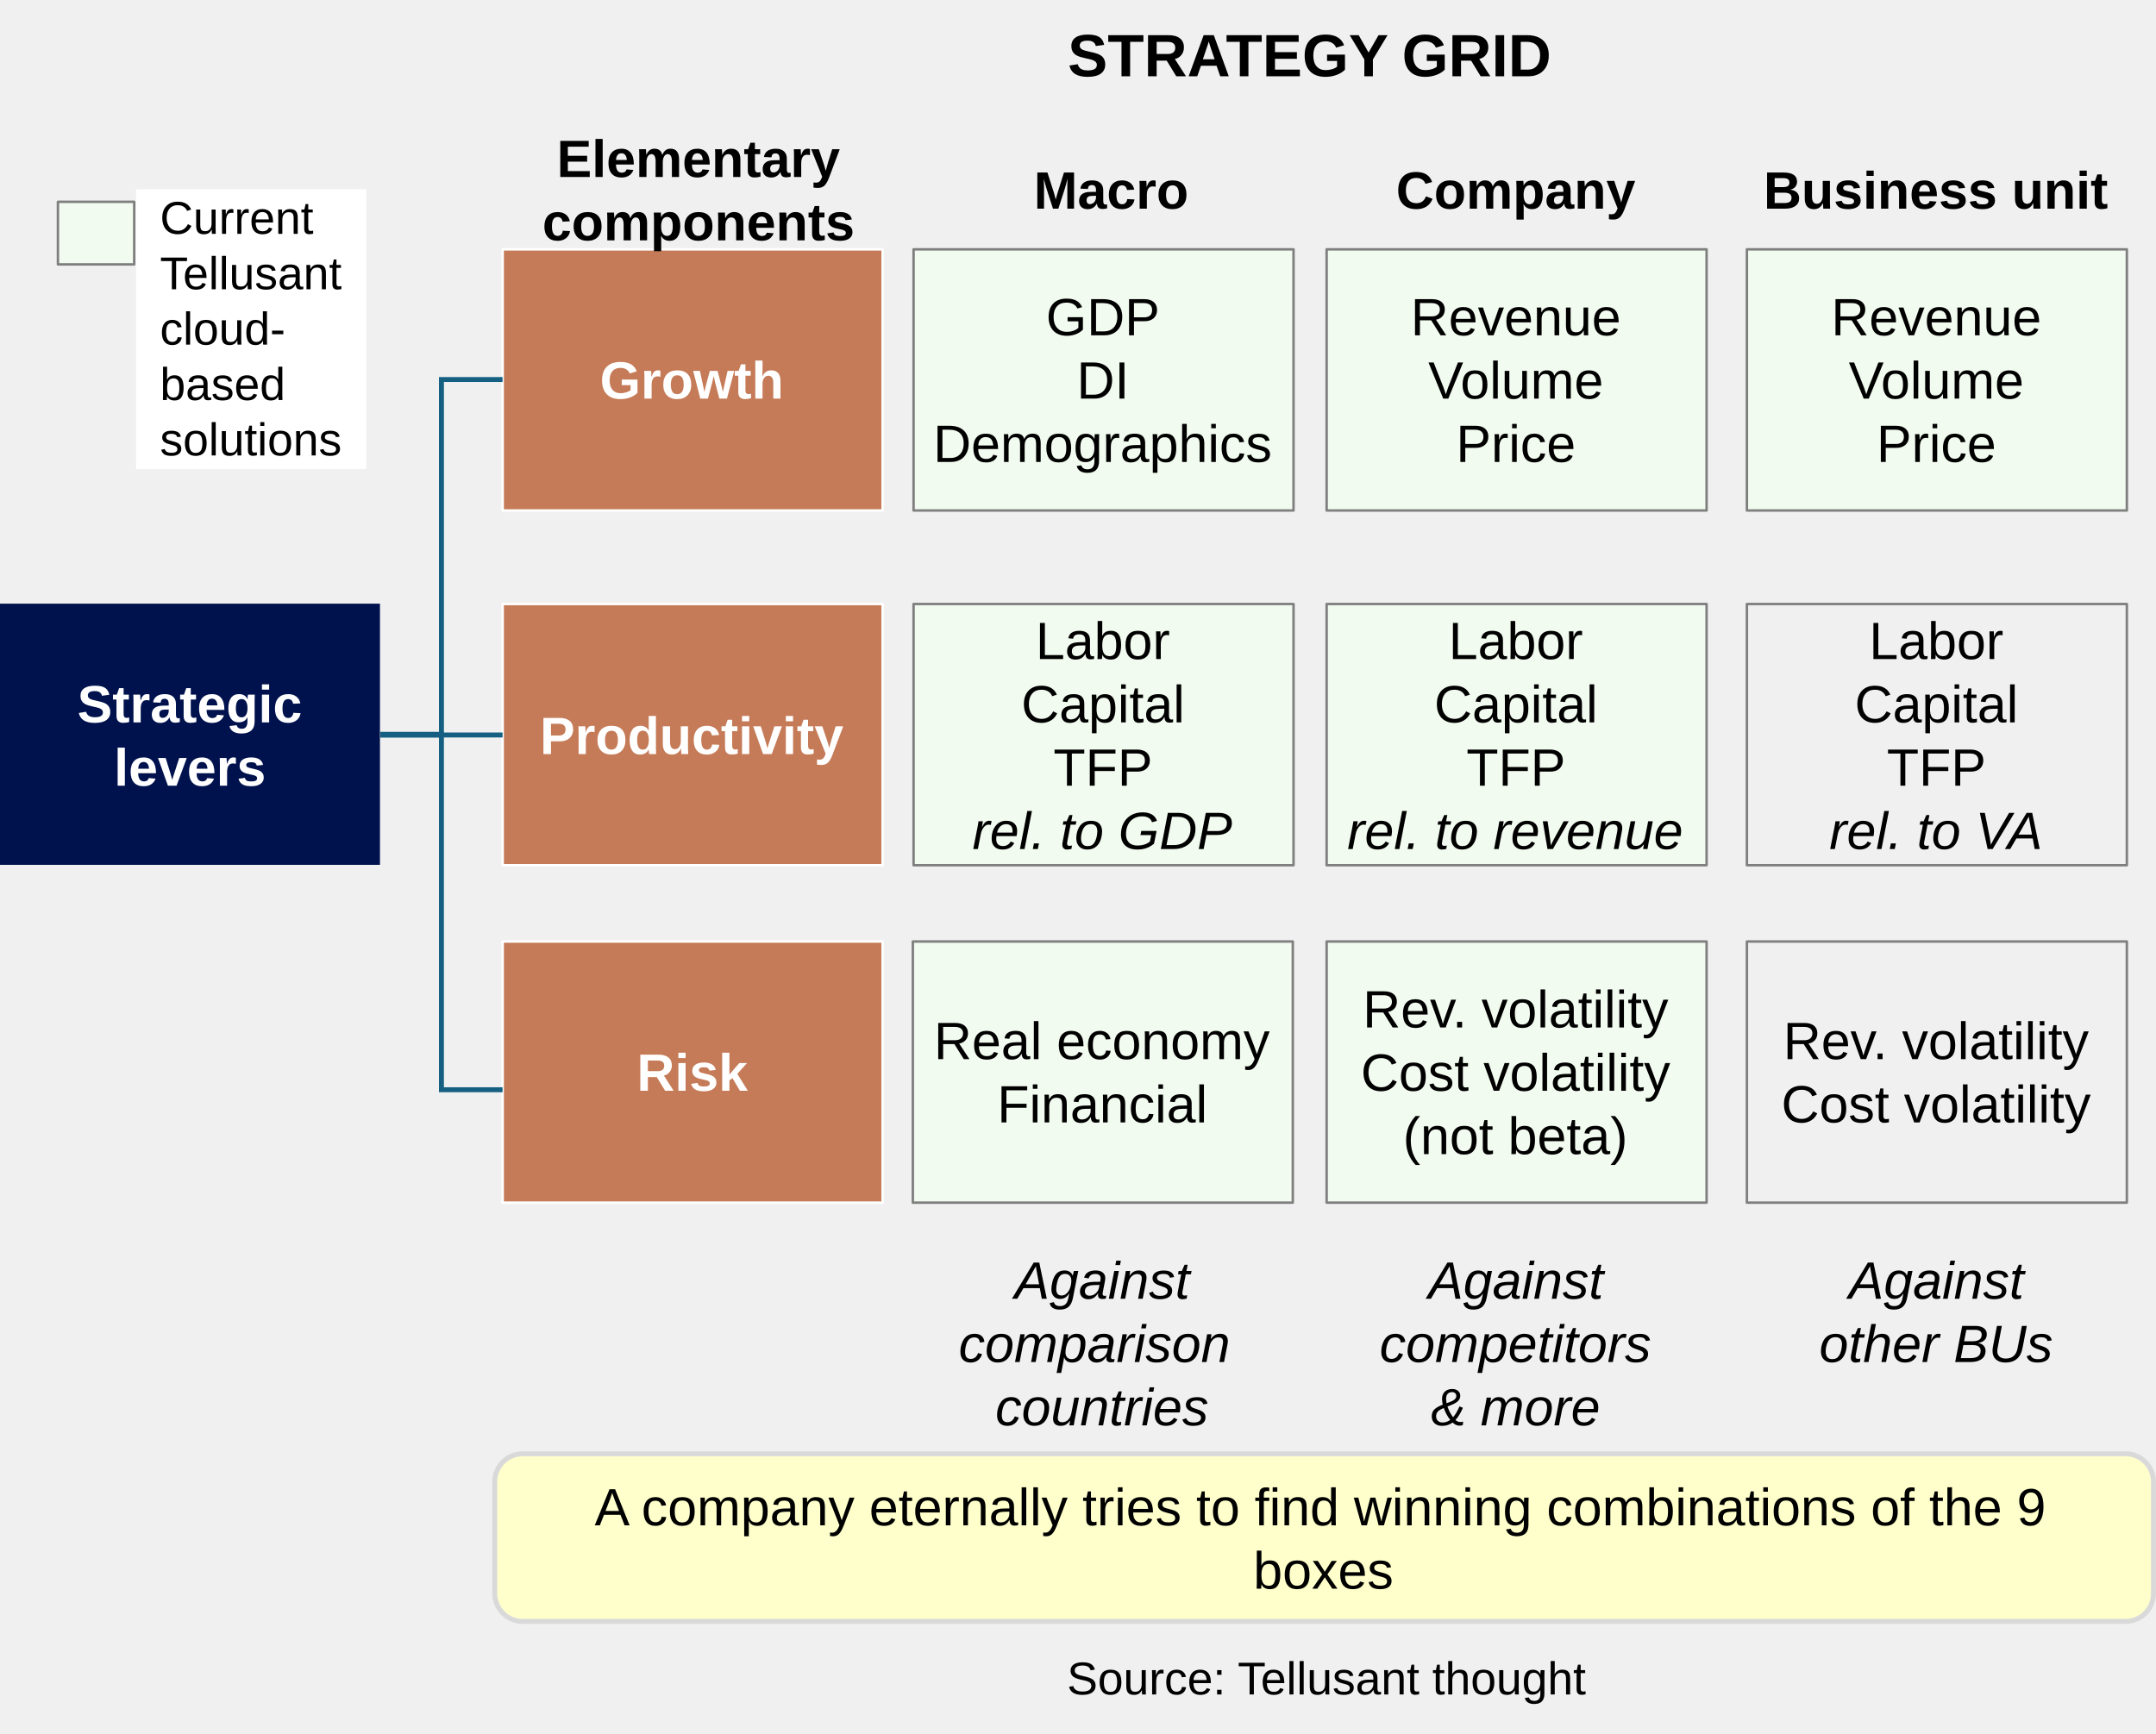
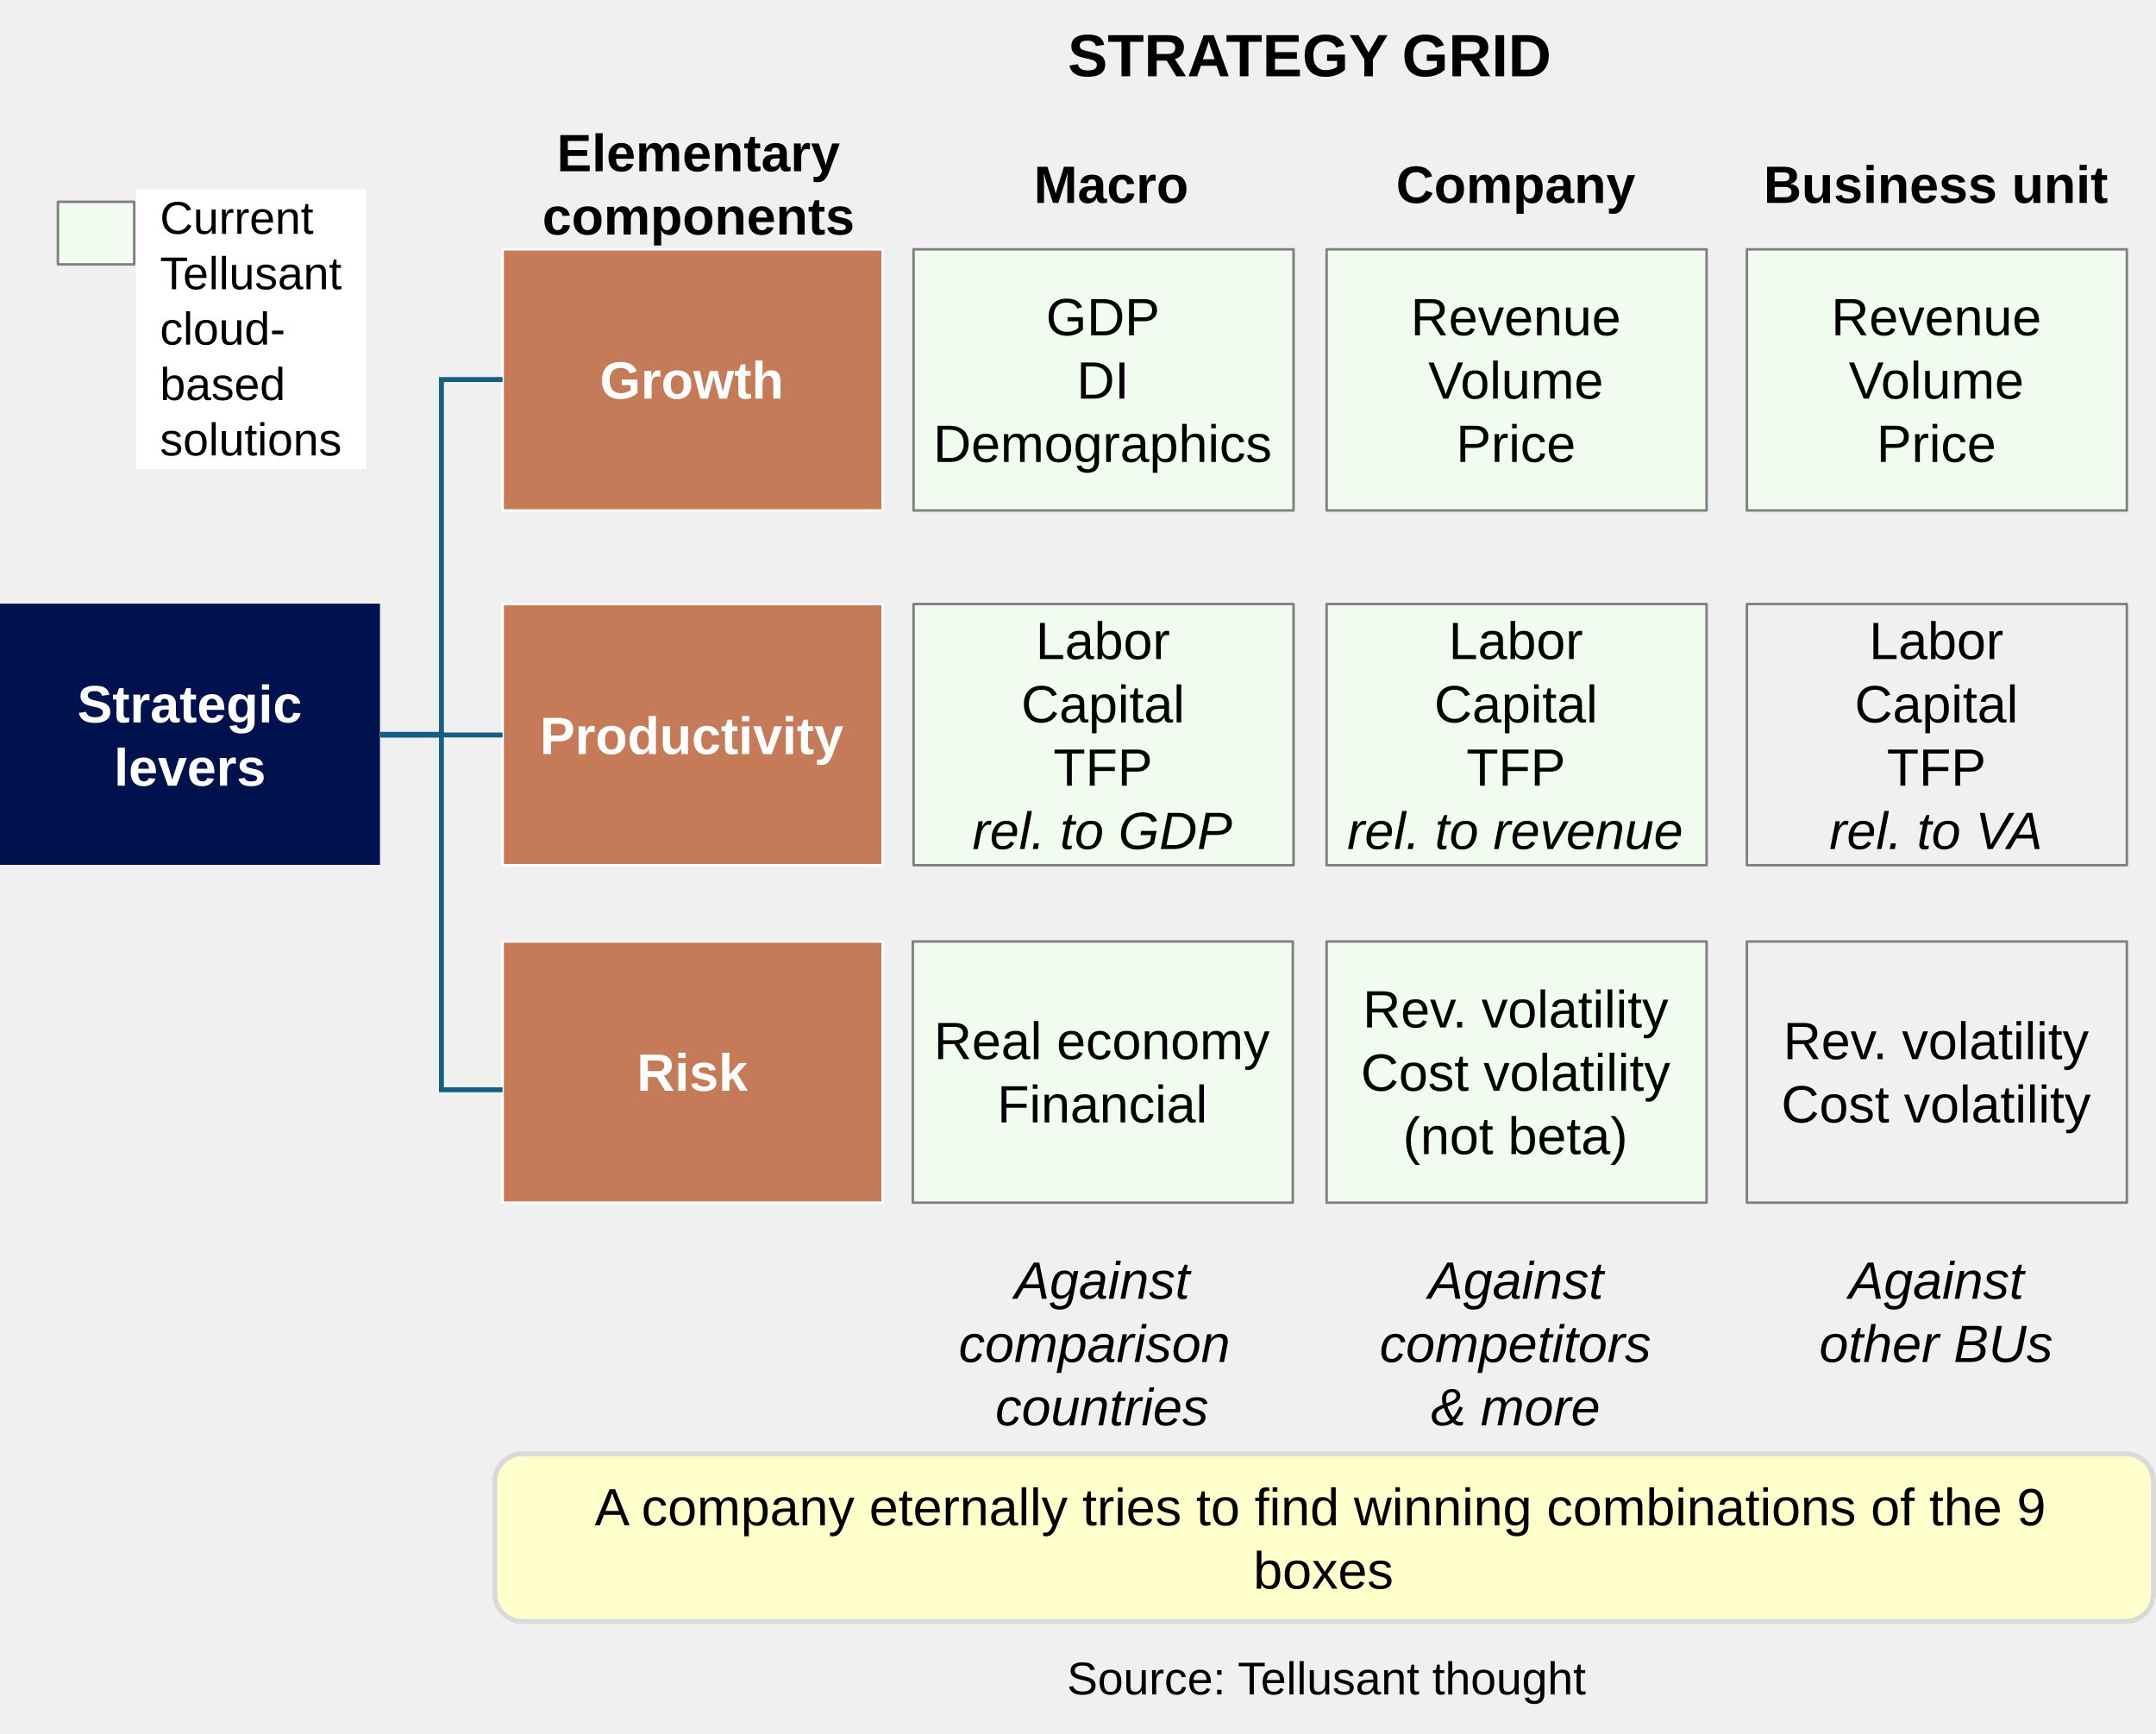
<svg xmlns="http://www.w3.org/2000/svg" width="2996" height="2409" xml:space="preserve" overflow="hidden">
  <g transform="translate(-507 -39)">
    <text font-family="Arial,Arial_MSFontService,sans-serif" font-weight="700" font-size="83" transform="matrix(1 0 0 1 1990.72 145)">STRATEGY </text>
    <text font-family="Arial,Arial_MSFontService,sans-serif" font-weight="700" font-size="83" transform="matrix(1 0 0 1 2455.19 145)">GRID</text>
    <path d="M1194.5 2098.33C1194.5 2076.89 1211.89 2059.5 1233.33 2059.5L3460.67 2059.5C3482.11 2059.5 3499.5 2076.89 3499.5 2098.33L3499.5 2253.67C3499.5 2275.11 3482.11 2292.5 3460.67 2292.5L1233.33 2292.5C1211.89 2292.5 1194.5 2275.11 1194.5 2253.67Z" stroke="#D9D9D9" stroke-width="6.875" stroke-miterlimit="8" fill="#FFFFCC" fill-rule="evenodd" />
    <text font-family="Arial,Arial_MSFontService,sans-serif" font-weight="400" font-size="73" transform="matrix(1 0 0 1 1333.36 2159)">A company eternally tries to find winning combinations of the 9 </text>
    <text font-family="Arial,Arial_MSFontService,sans-serif" font-weight="400" font-size="73" transform="matrix(1 0 0 1 2248.58 2247)">boxes</text>
    <rect x="1205.5" y="385.5" width="528" height="363" stroke="#FFFFFF" stroke-width="3.438" stroke-linejoin="round" stroke-miterlimit="10" fill="#C57B57" />
    <text fill="#FFFFFF" font-family="Arial,Arial_MSFontService,sans-serif" font-weight="700" font-size="73" transform="matrix(1 0 0 1 1340.62 593)">Growth</text>
    <rect x="1776.5" y="385.5" width="528" height="363" stroke="#7F7F7F" stroke-width="3.438" stroke-linejoin="round" stroke-miterlimit="10" fill="#F2FBEF" />
    <text font-family="Arial,Arial_MSFontService,sans-serif" font-weight="400" font-size="73" transform="matrix(1 0 0 1 1960.49 505)">GDP</text>
    <text font-family="Arial,Arial_MSFontService,sans-serif" font-weight="400" font-size="73" transform="matrix(1 0 0 1 2003.19 593)">DI</text>
    <text font-family="Arial,Arial_MSFontService,sans-serif" font-weight="400" font-size="73" transform="matrix(1 0 0 1 1803.81 681)">Demographics</text>
    <rect x="2350.5" y="385.5" width="528" height="363" stroke="#7F7F7F" stroke-width="3.438" stroke-linejoin="round" stroke-miterlimit="10" fill="#F2FBEF" />
    <text font-family="Arial,Arial_MSFontService,sans-serif" font-weight="400" font-size="73" transform="matrix(1 0 0 1 2467.34 505)">Revenue</text>
    <text font-family="Arial,Arial_MSFontService,sans-serif" font-weight="400" font-size="73" transform="matrix(1 0 0 1 2491.73 593)">Volume</text>
    <text font-family="Arial,Arial_MSFontService,sans-serif" font-weight="400" font-size="73" transform="matrix(1 0 0 1 2530.37 681)">Price</text>
    <rect x="2934.5" y="385.5" width="528" height="363" stroke="#7F7F7F" stroke-width="3.438" stroke-linejoin="round" stroke-miterlimit="10" fill="#F2FBEF" />
    <text font-family="Arial,Arial_MSFontService,sans-serif" font-weight="400" font-size="73" transform="matrix(1 0 0 1 3051.64 505)">Revenue</text>
    <text font-family="Arial,Arial_MSFontService,sans-serif" font-weight="400" font-size="73" transform="matrix(1 0 0 1 3076.02 593)">Volume</text>
    <text font-family="Arial,Arial_MSFontService,sans-serif" font-weight="400" font-size="73" transform="matrix(1 0 0 1 3114.66 681)">Price</text>
    <rect x="507" y="878" width="528" height="363" fill="#00124D" />
    <text fill="#FFFFFF" font-family="Arial,Arial_MSFontService,sans-serif" font-weight="700" font-size="73" transform="matrix(1 0 0 1 614.397 1043)">Strategic</text>
    <text fill="#FFFFFF" font-family="Arial,Arial_MSFontService,sans-serif" font-weight="700" font-size="73" transform="matrix(1 0 0 1 665.387 1131)">levers</text>
    <rect x="1205.5" y="878.5" width="528" height="363" stroke="#FFFFFF" stroke-width="3.438" stroke-linejoin="round" stroke-miterlimit="10" fill="#C57B57" />
    <text fill="#FFFFFF" font-family="Arial,Arial_MSFontService,sans-serif" font-weight="700" font-size="73" transform="matrix(1 0 0 1 1257.26 1087)">Productivity</text>
    <rect x="1776.5" y="878.5" width="528" height="363" stroke="#7F7F7F" stroke-width="3.438" stroke-linejoin="round" stroke-miterlimit="10" fill="#F2FBEF" />
    <text font-family="Arial,Arial_MSFontService,sans-serif" font-weight="400" font-size="73" transform="matrix(1 0 0 1 1946.17 955)">Labor</text>
    <text font-family="Arial,Arial_MSFontService,sans-serif" font-weight="400" font-size="73" transform="matrix(1 0 0 1 1926.12 1043)">Capital</text>
    <text font-family="Arial,Arial_MSFontService,sans-serif" font-weight="400" font-size="73" transform="matrix(1 0 0 1 1970.8 1131)">TFP</text>
    <text font-family="Arial,Arial_MSFontService,sans-serif" font-style="italic" font-weight="400" font-size="73" transform="matrix(1 0 0 1 1858.24 1219)">rel. to GDP</text>
    <rect x="2350.5" y="878.5" width="528" height="363" stroke="#7F7F7F" stroke-width="3.438" stroke-linejoin="round" stroke-miterlimit="10" fill="#F2FBEF" />
    <text font-family="Arial,Arial_MSFontService,sans-serif" font-weight="400" font-size="73" transform="matrix(1 0 0 1 2520.03 955)">Labor</text>
    <text font-family="Arial,Arial_MSFontService,sans-serif" font-weight="400" font-size="73" transform="matrix(1 0 0 1 2499.98 1043)">Capital</text>
    <text font-family="Arial,Arial_MSFontService,sans-serif" font-weight="400" font-size="73" transform="matrix(1 0 0 1 2544.67 1131)">TFP</text>
    <text font-family="Arial,Arial_MSFontService,sans-serif" font-style="italic" font-weight="400" font-size="73" transform="matrix(1 0 0 1 2379.12 1219)">rel. to revenue</text>
    <rect x="2934.5" y="878.5" width="528" height="363" stroke="#7F7F7F" stroke-width="3.438" stroke-linejoin="round" stroke-miterlimit="10" fill="none" />
    <text font-family="Arial,Arial_MSFontService,sans-serif" font-weight="400" font-size="73" transform="matrix(1 0 0 1 3104.34 955)">Labor</text>
    <text font-family="Arial,Arial_MSFontService,sans-serif" font-weight="400" font-size="73" transform="matrix(1 0 0 1 3084.28 1043)">Capital</text>
    <text font-family="Arial,Arial_MSFontService,sans-serif" font-weight="400" font-size="73" transform="matrix(1 0 0 1 3128.97 1131)">TFP</text>
    <text font-family="Arial,Arial_MSFontService,sans-serif" font-style="italic" font-weight="400" font-size="73" transform="matrix(1 0 0 1 3049.08 1219)">rel. to VA</text>
    <rect x="1205.5" y="1347.5" width="528" height="363" stroke="#FFFFFF" stroke-width="3.438" stroke-linejoin="round" stroke-miterlimit="10" fill="#C57B57" />
    <text fill="#FFFFFF" font-family="Arial,Arial_MSFontService,sans-serif" font-weight="700" font-size="73" transform="matrix(1 0 0 1 1391.9 1555)">Risk</text>
    <rect x="1775.5" y="1347.5" width="528" height="363" stroke="#7F7F7F" stroke-width="3.438" stroke-linejoin="round" stroke-miterlimit="10" fill="#F2FBEF" />
    <text font-family="Arial,Arial_MSFontService,sans-serif" font-weight="400" font-size="73" transform="matrix(1 0 0 1 1804.8 1511)">Real economy</text>
    <text font-family="Arial,Arial_MSFontService,sans-serif" font-weight="400" font-size="73" transform="matrix(1 0 0 1 1892.73 1599)">Financial</text>
    <rect x="2350.5" y="1347.5" width="528" height="363" stroke="#7F7F7F" stroke-width="3.438" stroke-linejoin="round" stroke-miterlimit="10" fill="#F2FBEF" />
    <text font-family="Arial,Arial_MSFontService,sans-serif" font-weight="400" font-size="73" transform="matrix(1 0 0 1 2400.75 1467)">Rev. volatility</text>
    <text font-family="Arial,Arial_MSFontService,sans-serif" font-weight="400" font-size="73" transform="matrix(1 0 0 1 2398.02 1555)">Cost volatility</text>
    <text font-family="Arial,Arial_MSFontService,sans-serif" font-weight="400" font-size="73" transform="matrix(1 0 0 1 2456.46 1643)">(not beta)</text>
    <rect x="2934.5" y="1347.5" width="528" height="363" stroke="#7F7F7F" stroke-width="3.438" stroke-linejoin="round" stroke-miterlimit="10" fill="none" />
    <text font-family="Arial,Arial_MSFontService,sans-serif" font-weight="400" font-size="73" transform="matrix(1 0 0 1 2985.04 1511)">Rev. volatility</text>
    <text font-family="Arial,Arial_MSFontService,sans-serif" font-weight="400" font-size="73" transform="matrix(1 0 0 1 2982.32 1599)">Cost volatility</text>
    <text font-family="Arial,Arial_MSFontService,sans-serif" font-style="italic" font-weight="400" font-size="73" transform="matrix(1 0 0 1 1916.82 1844)">Against</text>
    <text font-family="Arial,Arial_MSFontService,sans-serif" font-style="italic" font-weight="400" font-size="73" transform="matrix(1 0 0 1 1839.18 1932)">comparison </text>
    <text font-family="Arial,Arial_MSFontService,sans-serif" font-style="italic" font-weight="400" font-size="73" transform="matrix(1 0 0 1 1890.17 2020)">countries</text>
    <text font-family="Arial,Arial_MSFontService,sans-serif" font-style="italic" font-weight="400" font-size="73" transform="matrix(1 0 0 1 2491.69 1844)">Against</text>
    <text font-family="Arial,Arial_MSFontService,sans-serif" font-style="italic" font-weight="400" font-size="73" transform="matrix(1 0 0 1 2424.09 1932)">competitors</text>
    <text font-family="Arial,Arial_MSFontService,sans-serif" font-style="italic" font-weight="400" font-size="73" transform="matrix(1 0 0 1 2495.41 2020)">&amp; more</text>
    <text font-family="Arial,Arial_MSFontService,sans-serif" font-style="italic" font-weight="400" font-size="73" transform="matrix(1 0 0 1 3076 1844)">Against</text>
    <text font-family="Arial,Arial_MSFontService,sans-serif" font-style="italic" font-weight="400" font-size="73" transform="matrix(1 0 0 1 3035.02 1932)">other BUs</text>
-     <text font-family="Arial,Arial_MSFontService,sans-serif" font-weight="700" font-size="73" transform="matrix(1 0 0 1 1943.57 329)">Macro</text>
-     <text font-family="Arial,Arial_MSFontService,sans-serif" font-weight="700" font-size="73" transform="matrix(1 0 0 1 2447.01 329)">Company</text>
-     <text font-family="Arial,Arial_MSFontService,sans-serif" font-weight="700" font-size="73" transform="matrix(1 0 0 1 2957.68 329)">Business unit</text>
+     <text font-family="Arial,Arial_MSFontService,sans-serif" font-weight="700" font-size="73" transform="matrix(1 0 0 1 1943.57 321)">Macro</text>
+     <text font-family="Arial,Arial_MSFontService,sans-serif" font-weight="700" font-size="73" transform="matrix(1 0 0 1 2447.01 321)">Company</text>
+     <text font-family="Arial,Arial_MSFontService,sans-serif" font-weight="700" font-size="73" transform="matrix(1 0 0 1 2957.68 321)">Business unit</text>
    <path d="M1035.5 1060.5 1205.37 1060.5" stroke="#156082" stroke-width="6.875" stroke-miterlimit="8" fill="none" fill-rule="evenodd" />
    <path d="M0 0 84.934 0 84.934 493.081 169.867 493.081" stroke="#156082" stroke-width="6.875" stroke-miterlimit="8" fill="none" fill-rule="evenodd" transform="matrix(1 0 0 -1 1035.5 1059.58)" />
    <path d="M1035.5 1060.5 1120.43 1060.5 1120.43 1553.58 1205.37 1553.58" stroke="#156082" stroke-width="6.875" stroke-miterlimit="8" fill="none" fill-rule="evenodd" />
-     <text font-family="Arial,Arial_MSFontService,sans-serif" font-weight="700" font-size="73" transform="matrix(1 0 0 1 1280.69 285)">Elementary</text>
-     <text font-family="Arial,Arial_MSFontService,sans-serif" font-weight="700" font-size="73" transform="matrix(1 0 0 1 1260.63 373)">components</text>
+     <text font-family="Arial,Arial_MSFontService,sans-serif" font-weight="700" font-size="73" transform="matrix(1 0 0 1 1280.69 277)">Elementary</text>
+     <text font-family="Arial,Arial_MSFontService,sans-serif" font-weight="700" font-size="73" transform="matrix(1 0 0 1 1260.63 365)">components</text>
    <text font-family="Arial,Arial_MSFontService,sans-serif" font-weight="400" font-size="64" transform="matrix(1 0 0 1 1989.7 2394)">Source: Tellusant thought</text>
    <rect x="587.5" y="319.5" width="106" height="87" stroke="#7F7F7F" stroke-width="3.438" stroke-linejoin="round" stroke-miterlimit="10" fill="#F2FBEF" />
    <rect x="696" y="302" width="320" height="389" fill="#FFFFFF" />
    <text font-family="Arial,Arial_MSFontService,sans-serif" font-weight="400" font-size="64" transform="matrix(1 0 0 1 729.251 364)">Current </text>
    <text font-family="Arial,Arial_MSFontService,sans-serif" font-weight="400" font-size="64" transform="matrix(1 0 0 1 729.251 441)">Tellusant </text>
    <text font-family="Arial,Arial_MSFontService,sans-serif" font-weight="400" font-size="64" transform="matrix(1 0 0 1 729.251 518)">cloud</text>
    <text font-family="Arial,Arial_MSFontService,sans-serif" font-weight="400" font-size="64" transform="matrix(1 0 0 1 882.22 518)">-</text>
    <text font-family="Arial,Arial_MSFontService,sans-serif" font-weight="400" font-size="64" transform="matrix(1 0 0 1 729.251 595)">based </text>
    <text font-family="Arial,Arial_MSFontService,sans-serif" font-weight="400" font-size="64" transform="matrix(1 0 0 1 729.251 672)">solutions</text>
  </g>
</svg>
